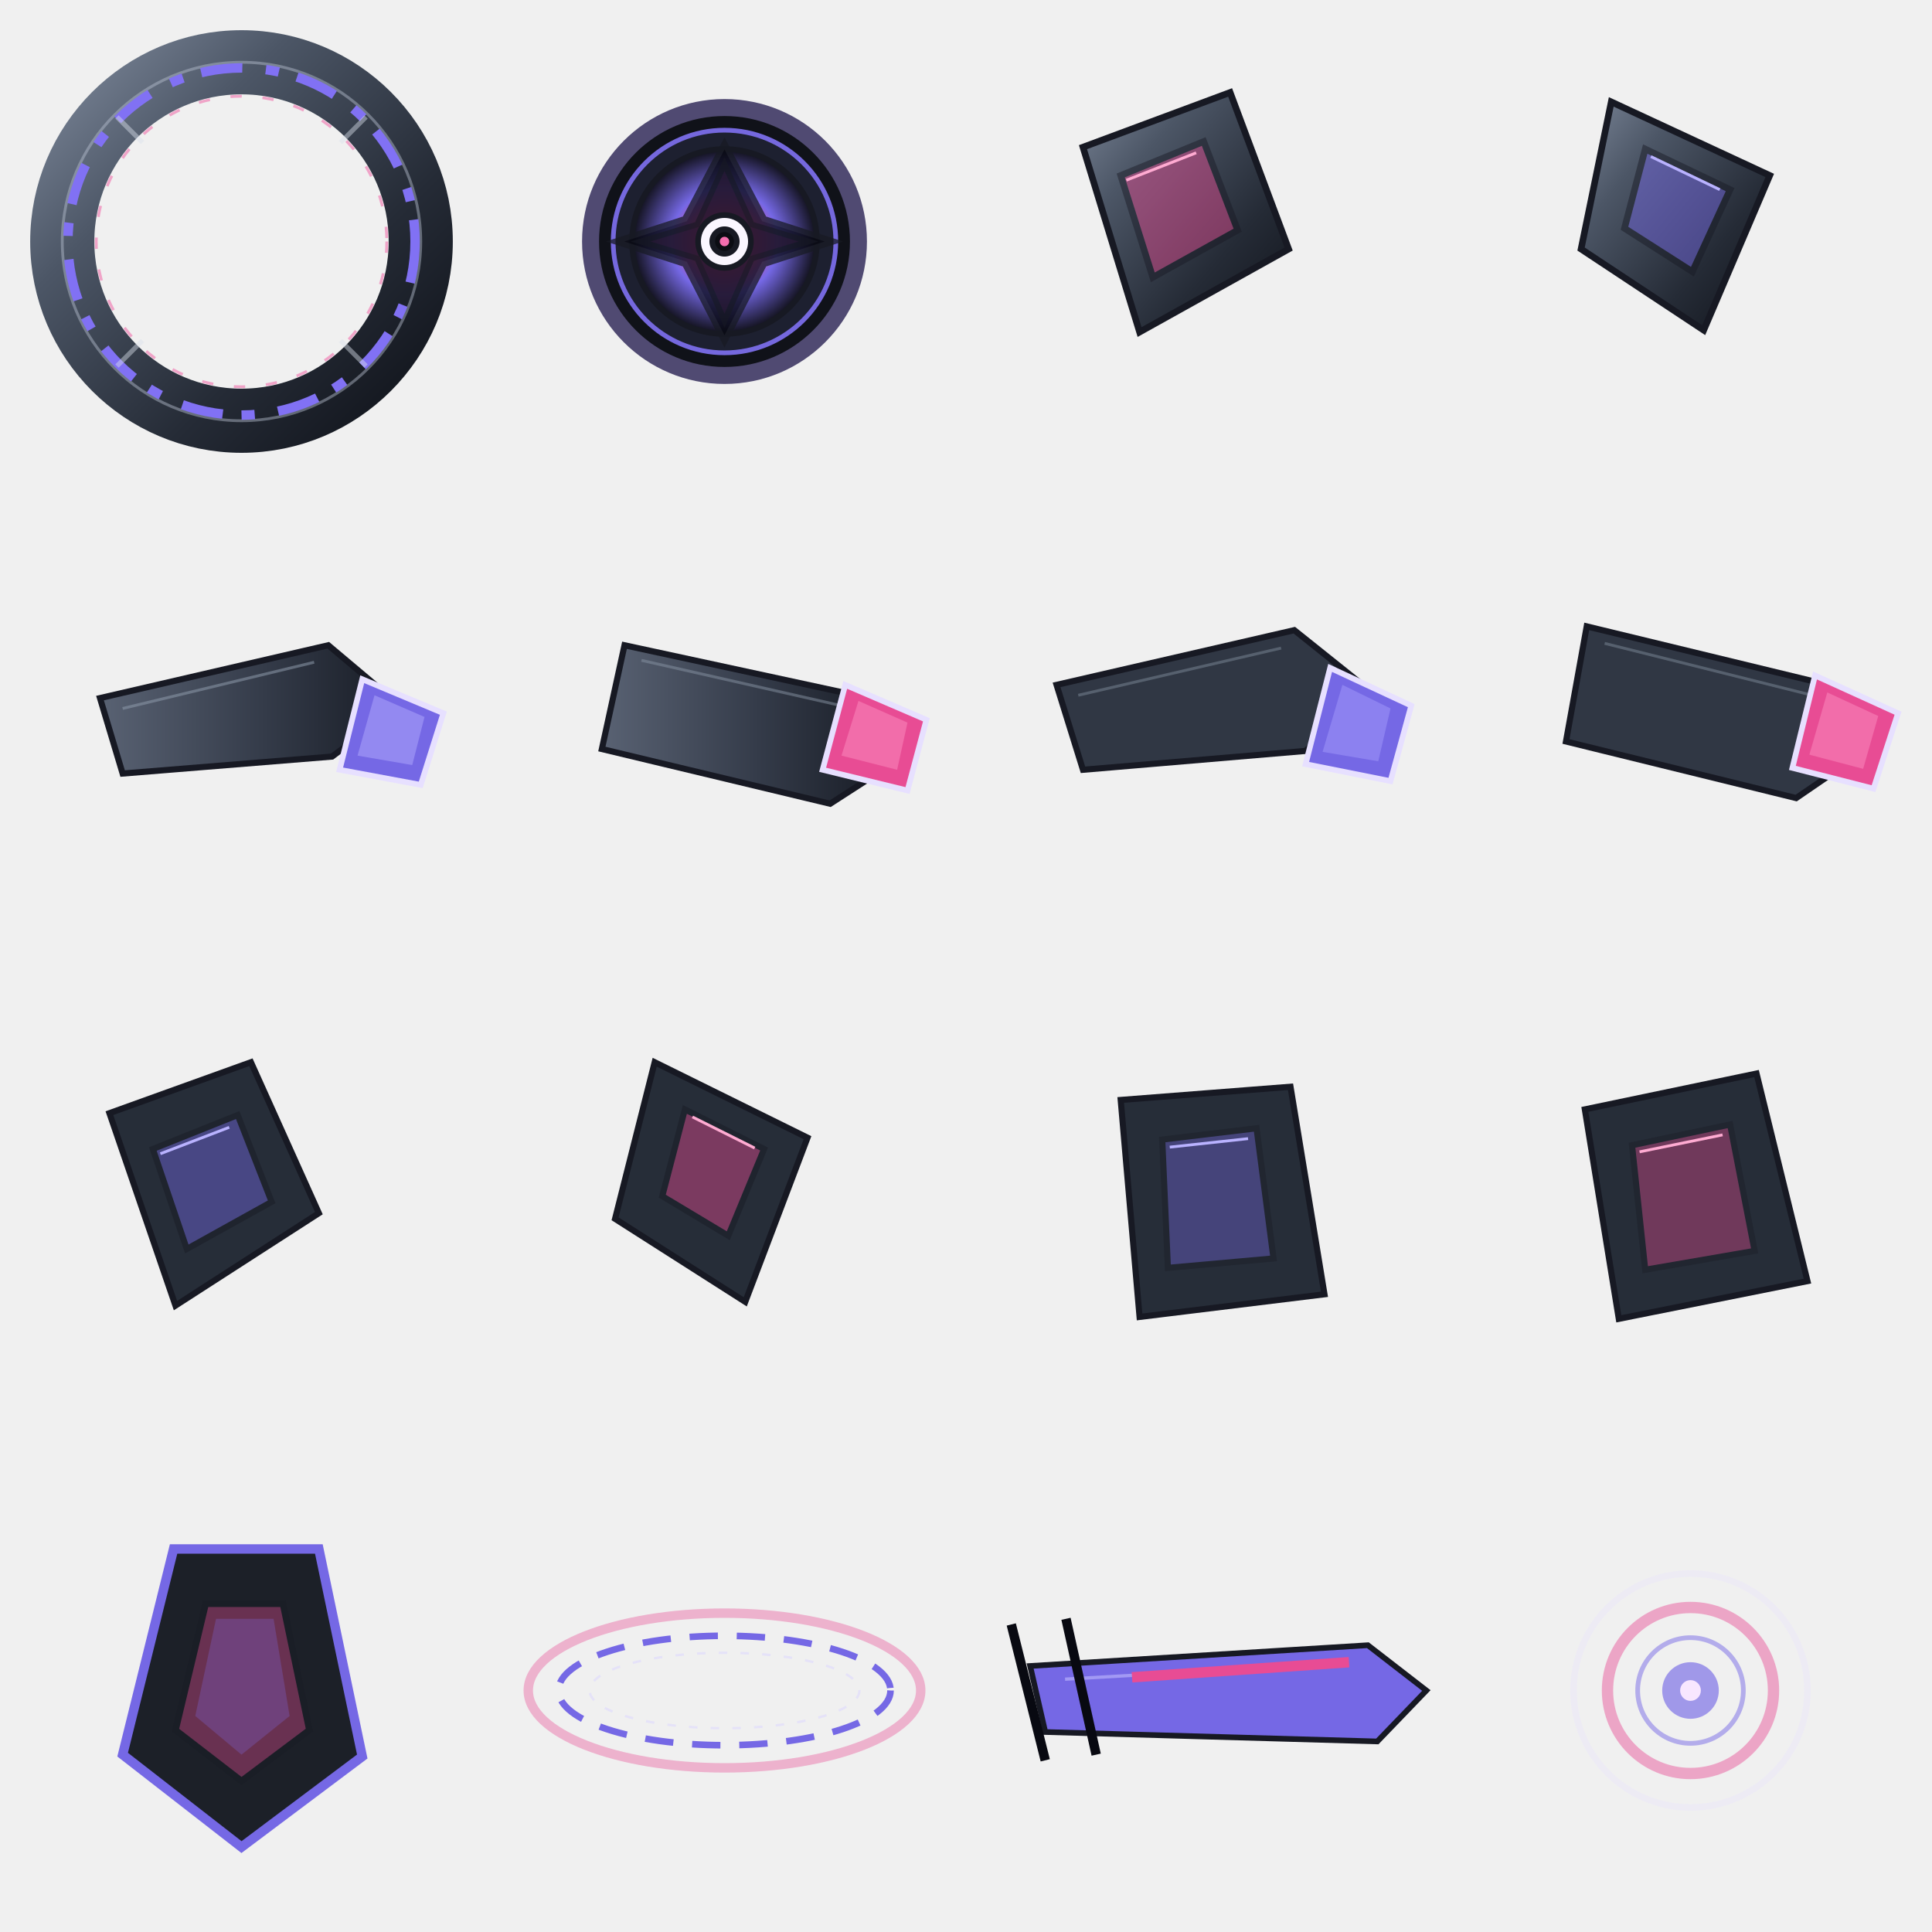
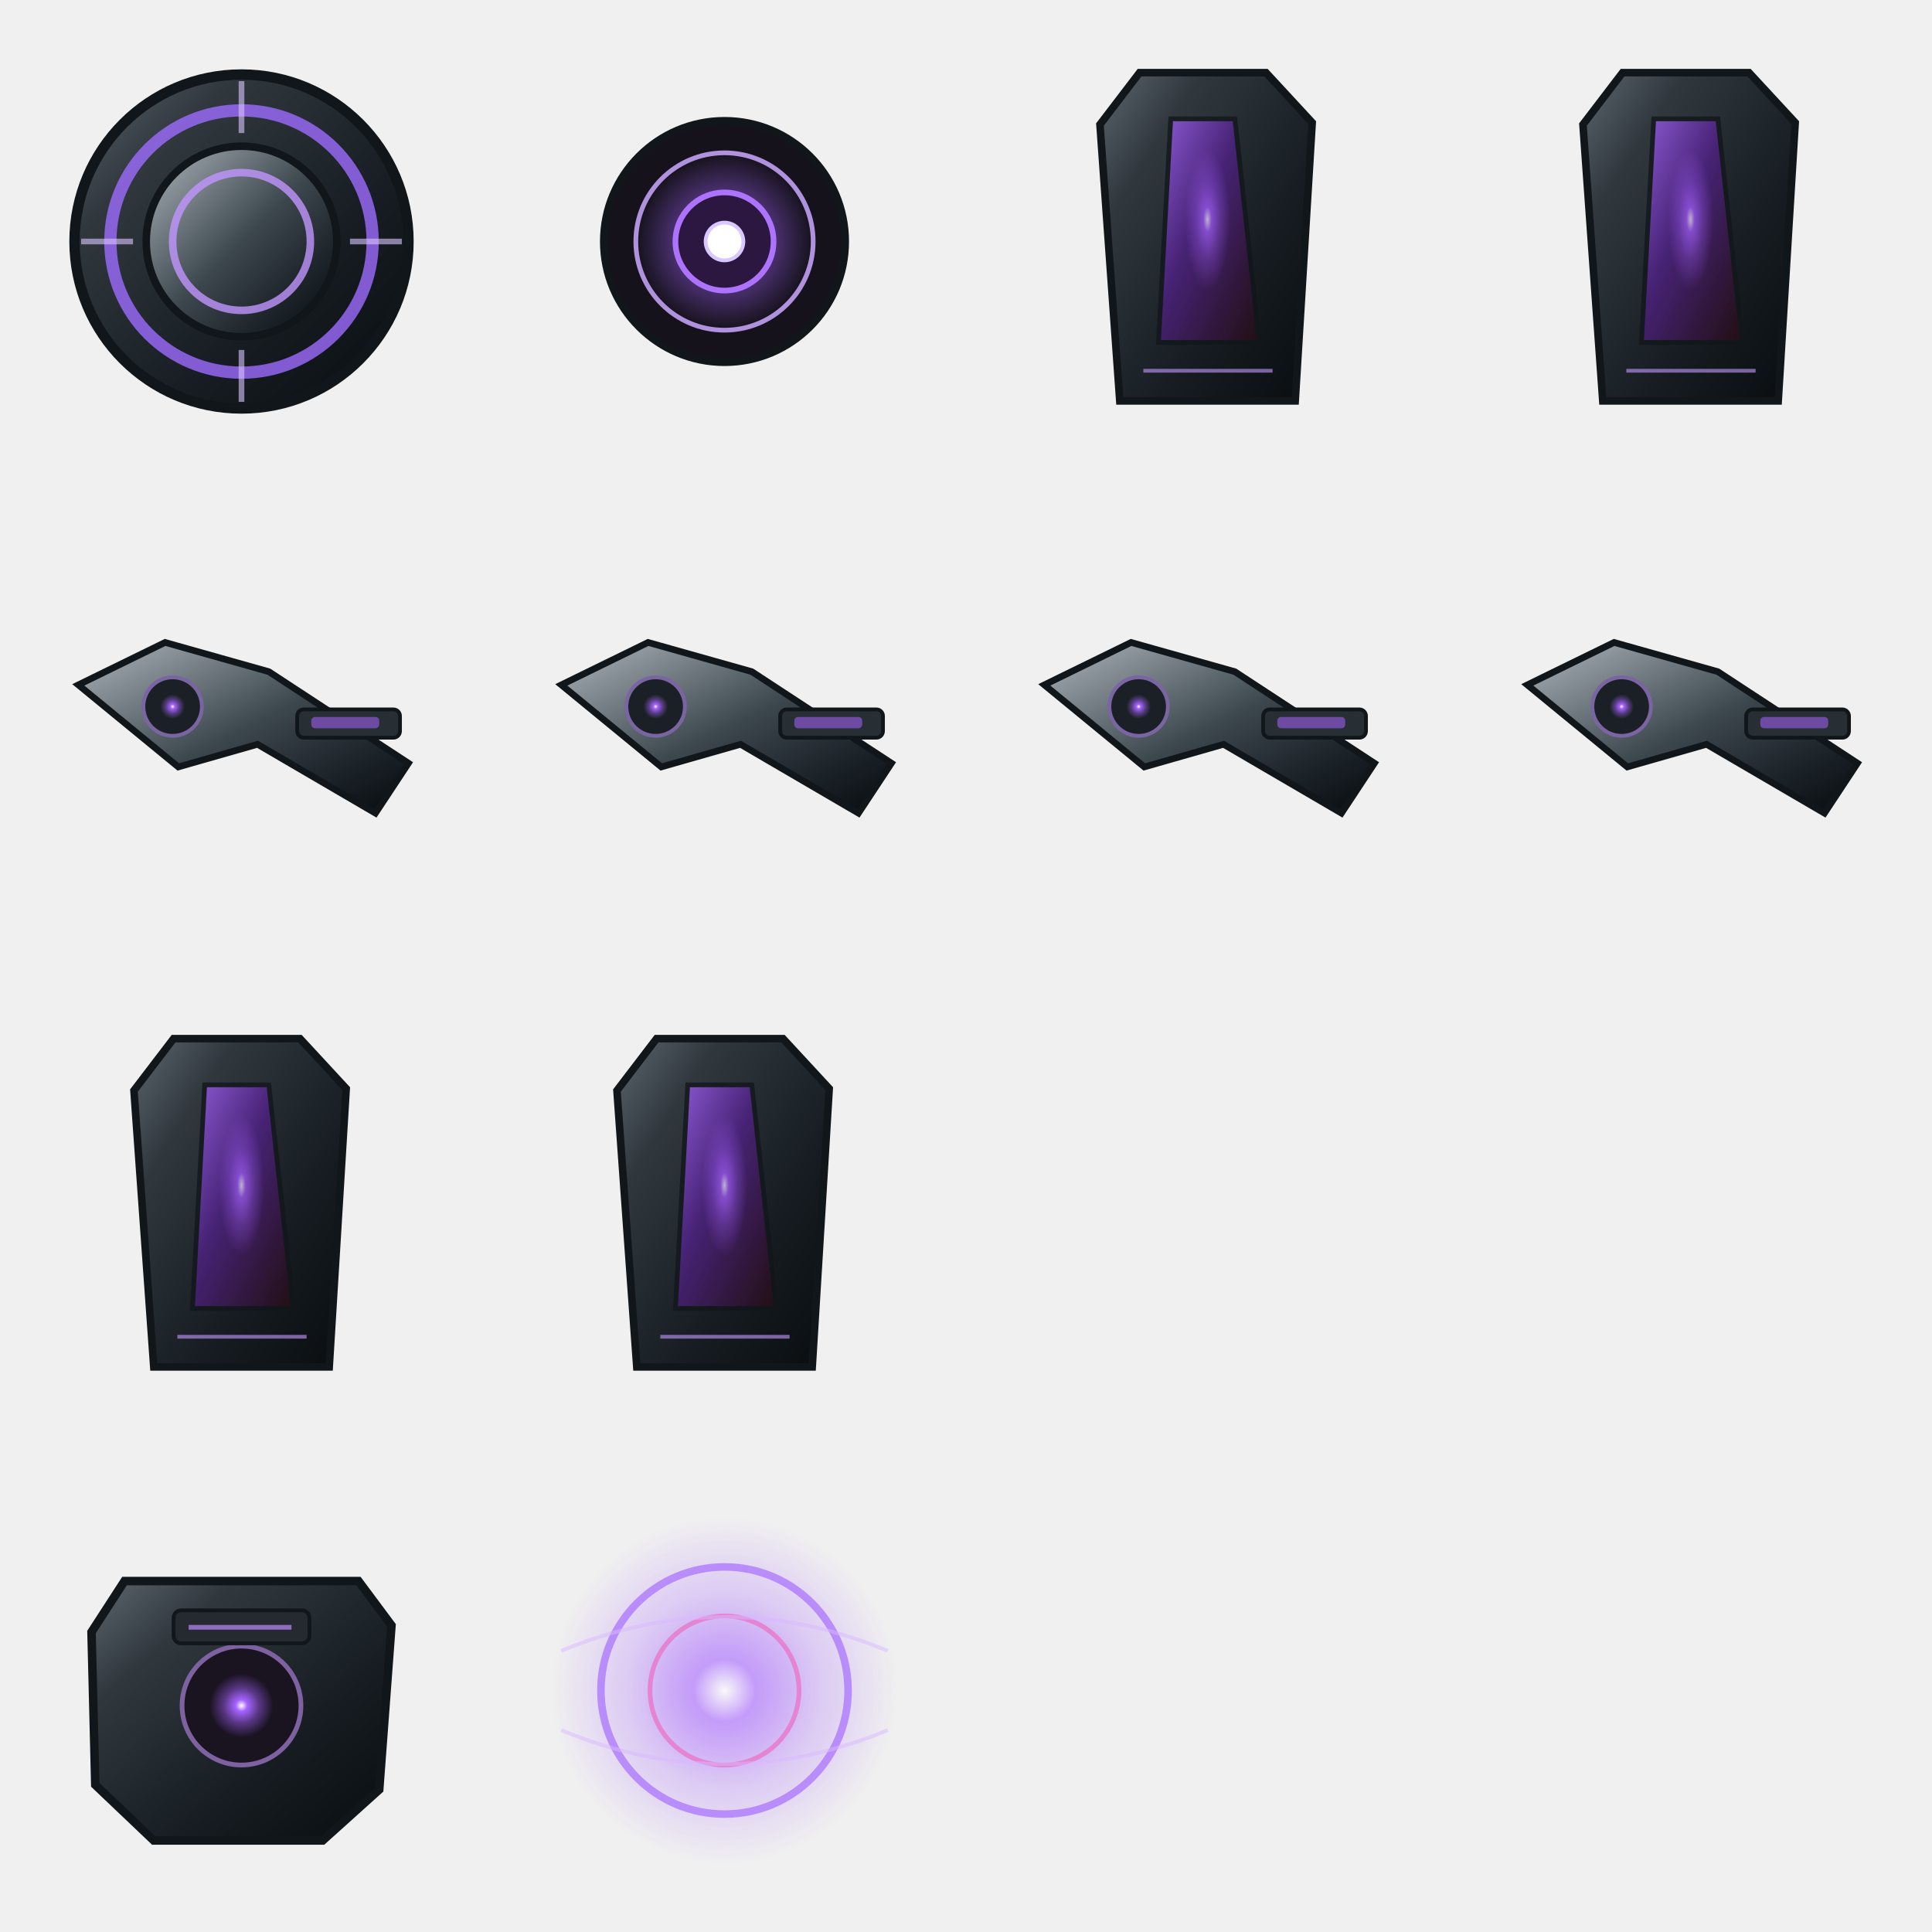
<svg xmlns="http://www.w3.org/2000/svg" width="2048" height="2048" viewBox="0 0 2048 2048">
  <defs>
-     <radialGradient id="i">
+     <linearGradient id="metal" x1="0" y1="0" x2="1" y2="1">
+       <stop stop-color="#e8ecee" />
+       <stop offset=".14" stop-color="#8f989f" />
+       <stop offset=".5" stop-color="#3d474e" />
+       <stop offset=".78" stop-color="#1b2228" />
+       <stop offset="1" stop-color="#070b0e" />
+     </linearGradient>
+     <linearGradient id="armor" x1="0" y1="0" x2="1" y2="1">
+       <stop stop-color="#5d676e" />
+       <stop offset=".24" stop-color="#30383e" />
+       <stop offset=".65" stop-color="#161c21" />
+       <stop offset="1" stop-color="#090d10" />
+     </linearGradient>
+     <linearGradient id="accent" x1="0" y1="0" x2="1" y2="1">
+       <stop stop-color="#a663ff" />
+       <stop offset=".42" stop-color="#52218a" />
+       <stop offset="1" stop-color="#250d10" />
+     </linearGradient>
+     <radialGradient id="glow">
      <stop stop-color="#fff" />
-       <stop offset=".12" stop-color="#ffd8f0" />
-       <stop offset=".28" stop-color="#f0529d" />
-       <stop offset=".58" stop-color="#7568e5" />
-       <stop offset="1" stop-color="#101019" />
+       <stop offset=".18" stop-color="#a663ff" />
+       <stop offset=".55" stop-color="#a663ff" stop-opacity=".45" />
+       <stop offset="1" stop-color="#a663ff" stop-opacity="0" />
    </radialGradient>
-     <linearGradient id="r" x1="0" y1="0" x2="1" y2="1">
-       <stop stop-color="#798496" />
-       <stop offset=".28" stop-color="#4c5666" />
-       <stop offset=".68" stop-color="#252b36" />
-       <stop offset="1" stop-color="#10131a" />
-     </linearGradient>
-     <linearGradient id="arm" x1="0" y1="0" x2="1" y2="0">
-       <stop stop-color="#596273" />
-       <stop offset=".55" stop-color="#343b49" />
-       <stop offset="1" stop-color="#171b24" />
-     </linearGradient>
  </defs>
  <g transform="translate(256 256)">
-     <circle r="190" fill="none" stroke="url(#r)" stroke-width="68" />
-     <circle r="190" fill="none" stroke="#b8c0d0" stroke-width="3" opacity=".45" />
-     <circle r="184" fill="none" stroke="#8171f4" stroke-width="10" stroke-dasharray="44 25 14 20" />
-     <circle r="154" fill="none" stroke="#f0529d" stroke-width="3" stroke-dasharray="12 22" opacity=".48" />
-     <path d="M-132-132 L-105-105 M132-132 L105-105 M132 132 L105 105 M-132 132 L-105 105" stroke="#dae1ec" stroke-width="5" opacity=".45" />
+     <circle cx="0" cy="0" r="177" fill="url(#armor)" stroke="#11161a" stroke-width="11" />
+     <circle cx="0" cy="0" r="139" fill="none" stroke="#9d6bff" stroke-width="13" opacity=".8" />
+     <circle cx="0" cy="0" r="101" fill="url(#metal)" stroke="#11161a" stroke-width="8" />
+     <circle cx="0" cy="0" r="73" fill="none" stroke="#c095ff" stroke-width="8" opacity=".8" />
+     <path d="M0-170 L0-115 M0 115 L0 170 M-170 0 L-115 0 M115 0 L170 0" fill="none" stroke="#d9c6ff" stroke-width="6" opacity=".6" />
  </g>
-   <g transform="translate(768 256)" stroke="#171923" stroke-width="6">
-     <circle r="142" fill="#101219" stroke="#504a72" stroke-width="18" />
-     <circle r="118" fill="#1d2030" stroke="#7568de" stroke-width="5" />
-     <circle r="98" fill="url(#i)" />
-     <path d="M0-104 L42-24 L116 0 L42 24 L0 106 L-42 24 L-116 0 L-42-24Z" fill="#070811" opacity=".74" />
-     <path d="M0-82 L29-18 L89 0 L29 18 L0 84 L-29 18 L-89 0 L-29-18Z" fill="#2a1834" opacity=".62" />
-     <circle r="28" fill="#faf6ff" />
-     <circle r="13" fill="#0b0c13" />
-     <circle r="5" fill="#f46daf" stroke="none" />
+   <g transform="translate(768 256)">
+     <circle cx="0" cy="0" r="128" fill="#15121b" stroke="#11161a" stroke-width="8" />
+     <circle cx="0" cy="0" r="94" fill="url(#glow)" stroke="#cba7ff" stroke-width="5" opacity=".85" />
+     <circle cx="0" cy="0" r="52" fill="#2b1740" stroke="#ad73ff" stroke-width="6" />
+     <circle cx="0" cy="0" r="20" fill="#fff" stroke="#d9c8ff" stroke-width="4" />
  </g>
-   <g transform="translate(1280 256)" stroke="#171923" stroke-width="7">
-     <path d="M-132-100 L24-158 L86 8 L-72 96Z" fill="url(#r)" />
-     <path d="M-92-70 L-4-106 L32-12 L-58 38Z" fill="#e94c94" opacity=".46" />
-     <path d="M-86-65 L-12-94" stroke="#ffabd2" stroke-width="3" />
+   <g transform="translate(1280 256)">
+     <path d="M-72-179 L62-179 L111-126 L93 169 L-93 169 L-114-124Z" fill="url(#armor)" stroke="#11161a" stroke-width="8" />
+     <path d="M-39-130 L29-130 L55 107 L-52 107Z" fill="url(#accent)" stroke="#11161a" stroke-width="5" opacity=".78" />
+     <rect x="-24" y="-98" width="48" height="149" rx="11" fill="url(#glow)" opacity=".65" />
+     <path d="M-68 137 L69 137" fill="none" stroke="#c49aff" stroke-width="4" opacity=".6" />
  </g>
-   <g transform="translate(1792 256)" stroke="#171923" stroke-width="7">
-     <path d="M-84-148 L84-70 L14 94 L-116 8Z" fill="url(#r)" />
-     <path d="M-48-98 L42-55 L2 32 L-70-14Z" fill="#7568e5" opacity=".48" />
-     <path d="M-42-90 L31-55" stroke="#b9b2ff" stroke-width="3" />
+   <g transform="translate(1792 256)">
+     <path d="M-72-179 L62-179 L111-126 L93 169 L-93 169 L-114-124Z" fill="url(#armor)" stroke="#11161a" stroke-width="8" />
+     <path d="M-39-130 L29-130 L55 107 L-52 107Z" fill="url(#accent)" stroke="#11161a" stroke-width="5" opacity=".78" />
+     <rect x="-24" y="-98" width="48" height="149" rx="11" fill="url(#glow)" opacity=".65" />
+     <path d="M-68 137 L69 137" fill="none" stroke="#c49aff" stroke-width="4" opacity=".6" />
  </g>
-   <g transform="translate(256 768)" stroke="#171923" stroke-width="6.5">
-     <path d="M-150-28 L92-84 L168-20 L96 34 L-126 52Z" fill="url(#arm)" />
-     <path d="M-126-17 L77-66" stroke="#8d99aa" stroke-width="3" opacity=".55" />
-     <polygon points="128,-48 214,-12 190,64 104,48" fill="#7568e5" stroke="#e7e0ff" stroke-width="6" />
-     <polygon points="141,-31 194,-8 181,43 123,33" fill="#b8b1ff" opacity=".45" stroke="none" />
+   <g transform="translate(256 768)">
+     <path d="M-173-42 L-81-87 L29-56 L177 41 L142 94 L17 21 L-67 45Z" fill="url(#metal)" stroke="#11161a" stroke-width="7" />
+     <circle cx="-73" cy="-19" r="31" fill="#1a2025" stroke="#7a64a1" stroke-width="4" />
+     <circle cx="-73" cy="-19" r="13" fill="url(#glow)" />
+     <rect x="59" y="-16" width="109" height="30" rx="7" fill="#272e34" stroke="#11161a" stroke-width="4" />
+     <rect x="74" y="-8" width="72" height="12" rx="4" fill="#a663ff" opacity=".55" />
  </g>
-   <g transform="translate(768 768)" stroke="#171923" stroke-width="6.5">
-     <path d="M-106-84 L144-30 L174 44 L112 84 L-130 26Z" fill="url(#arm)" />
-     <path d="M-88-68 L128-19" stroke="#8794a4" stroke-width="3" opacity=".5" />
-     <polygon points="128,-42 214,-5 194,70 104,48" fill="#e84c94" stroke="#e7e0ff" stroke-width="6" />
-     <polygon points="142,-25 194,-2 183,48 124,33" fill="#ff9ac7" opacity=".42" stroke="none" />
+   <g transform="translate(768 768)">
+     <path d="M-173-42 L-81-87 L29-56 L177 41 L142 94 L17 21 L-67 45Z" fill="url(#metal)" stroke="#11161a" stroke-width="7" />
+     <circle cx="-73" cy="-19" r="31" fill="#1a2025" stroke="#7a64a1" stroke-width="4" />
+     <circle cx="-73" cy="-19" r="13" fill="url(#glow)" />
+     <rect x="59" y="-16" width="109" height="30" rx="7" fill="#272e34" stroke="#11161a" stroke-width="4" />
+     <rect x="74" y="-8" width="72" height="12" rx="4" fill="#a663ff" opacity=".55" />
  </g>
-   <g transform="translate(1280 768)" stroke="#171923" stroke-width="6.5">
-     <path d="M-160-42 L92-100 L172-36 L104 28 L-132 48Z" fill="#303744" />
-     <path d="M-137-31 L78-81" stroke="#7c8998" stroke-width="3" opacity=".5" />
-     <polygon points="130,-60 216,-20 194,60 104,42" fill="#7568e5" stroke="#e7e0ff" stroke-width="6" />
-     <polygon points="143,-42 194,-17 181,39 122,29" fill="#aca5ff" opacity=".42" stroke="none" />
+   <g transform="translate(1280 768)">
+     <path d="M-173-42 L-81-87 L29-56 L177 41 L142 94 L17 21 L-67 45Z" fill="url(#metal)" stroke="#11161a" stroke-width="7" />
+     <circle cx="-73" cy="-19" r="31" fill="#1a2025" stroke="#7a64a1" stroke-width="4" />
+     <circle cx="-73" cy="-19" r="13" fill="url(#glow)" />
+     <rect x="59" y="-16" width="109" height="30" rx="7" fill="#272e34" stroke="#11161a" stroke-width="4" />
+     <rect x="74" y="-8" width="72" height="12" rx="4" fill="#a663ff" opacity=".55" />
  </g>
-   <g transform="translate(1792 768)" stroke="#171923" stroke-width="6.5">
-     <path d="M-110-104 L146-42 L182 30 L112 78 L-132 18Z" fill="#303744" />
-     <path d="M-91-86 L129-31" stroke="#7c8998" stroke-width="3" opacity=".5" />
-     <polygon points="132,-52 220,-12 194,68 108,46" fill="#e84c94" stroke="#e7e0ff" stroke-width="6" />
-     <polygon points="145,-34 199,-9 183,47 126,32" fill="#ff9bc8" opacity=".42" stroke="none" />
+   <g transform="translate(1792 768)">
+     <path d="M-173-42 L-81-87 L29-56 L177 41 L142 94 L17 21 L-67 45Z" fill="url(#metal)" stroke="#11161a" stroke-width="7" />
+     <circle cx="-73" cy="-19" r="31" fill="#1a2025" stroke="#7a64a1" stroke-width="4" />
+     <circle cx="-73" cy="-19" r="13" fill="url(#glow)" />
+     <rect x="59" y="-16" width="109" height="30" rx="7" fill="#272e34" stroke="#11161a" stroke-width="4" />
+     <rect x="74" y="-8" width="72" height="12" rx="4" fill="#a663ff" opacity=".55" />
  </g>
-   <g transform="translate(256 1280)" stroke="#171923" stroke-width="6.5">
-     <path d="M-140-100 L10-154 L82 6 L-70 104Z" fill="#262d38" />
-     <path d="M-94-62 L-4-98 L32-6 L-58 44Z" fill="#7568e5" opacity=".44" />
-     <path d="M-86-57 L-13-85" stroke="#b9b2ff" stroke-width="3" />
+   <g transform="translate(256 1280)">
+     <path d="M-72-179 L62-179 L111-126 L93 169 L-93 169 L-114-124Z" fill="url(#armor)" stroke="#11161a" stroke-width="8" />
+     <path d="M-39-130 L29-130 L55 107 L-52 107Z" fill="url(#accent)" stroke="#11161a" stroke-width="5" opacity=".78" />
+     <rect x="-24" y="-98" width="48" height="149" rx="11" fill="url(#glow)" opacity=".65" />
+     <path d="M-68 137 L69 137" fill="none" stroke="#c49aff" stroke-width="4" opacity=".6" />
  </g>
-   <g transform="translate(768 1280)" stroke="#171923" stroke-width="6.5">
-     <path d="M-74-154 L88-74 L22 100 L-116 12Z" fill="#262d38" />
-     <path d="M-42-104 L42-62 L4 30 L-66-12Z" fill="#e84c94" opacity=".44" />
-     <path d="M-34-96 L32-63" stroke="#ffabd2" stroke-width="3" />
+   <g transform="translate(768 1280)">
+     <path d="M-72-179 L62-179 L111-126 L93 169 L-93 169 L-114-124Z" fill="url(#armor)" stroke="#11161a" stroke-width="8" />
+     <path d="M-39-130 L29-130 L55 107 L-52 107Z" fill="url(#accent)" stroke="#11161a" stroke-width="5" opacity=".78" />
+     <rect x="-24" y="-98" width="48" height="149" rx="11" fill="url(#glow)" opacity=".65" />
+     <path d="M-68 137 L69 137" fill="none" stroke="#c49aff" stroke-width="4" opacity=".6" />
  </g>
-   <g transform="translate(1280 1280)" stroke="#171923" stroke-width="6.5">
-     <path d="M-92-114 L88-128 L124 92 L-72 116Z" fill="#262d38" />
-     <path d="M-48-72 L52-84 L70 54 L-42 64Z" fill="#7568e5" opacity=".38" />
-     <path d="M-40-64 L43-73" stroke="#b9b2ff" stroke-width="3" />
-   </g>
-   <g transform="translate(1792 1280)" stroke="#171923" stroke-width="6.5">
-     <path d="M-112-104 L70-142 L124 78 L-76 118Z" fill="#262d38" />
-     <path d="M-62-66 L42-88 L68 46 L-48 66Z" fill="#e84c94" opacity=".38" />
-     <path d="M-54-59 L34-77" stroke="#ffabd2" stroke-width="3" />
-   </g>
-   <g transform="translate(256 1792)" stroke="#171923" stroke-width="7">
-     <path d="M-72-150 L82-150 L128 70 L0 166 L-126 68Z" fill="#1c2028" stroke="#7568e5" stroke-width="10" />
-     <path d="M-38-92 L44-92 L72 42 L0 96 L-70 42Z" fill="#e84c94" opacity=".38" />
-     <path d="M-27-76 L34-76 L51 27 L0 68 L-49 27Z" fill="#7c6de9" opacity=".28" stroke="none" />
+   <g transform="translate(256 1792)">
+     <path d="M-124-116 L124-116 L159-69 L146 105 L86 159 L-93 159 L-155 100 L-159-62Z" fill="url(#armor)" stroke="#11161a" stroke-width="9" />
+     <circle cx="0" cy="16" r="63" fill="#1a1320" stroke="#7d61a0" stroke-width="5" />
+     <circle cx="0" cy="16" r="34" fill="url(#glow)" />
+     <rect x="-72" y="-85" width="144" height="35" rx="8" fill="#252a30" stroke="#11161a" stroke-width="4" />
+     <path d="M-56-67 L53-67" fill="none" stroke="#ba89ff" stroke-width="5" opacity=".7" />
  </g>
  <g transform="translate(768 1792)">
-     <ellipse rx="208" ry="82" fill="none" stroke="#e84c94" stroke-width="10" opacity=".38" />
-     <ellipse rx="176" ry="58" fill="none" stroke="#7568e5" stroke-width="7" stroke-dasharray="30 20" />
-     <ellipse rx="143" ry="40" fill="none" stroke="#d9d4ff" stroke-width="2.5" stroke-dasharray="9 14" opacity=".5" />
-   </g>
-   <g transform="translate(1280 1792)" stroke="#171923" stroke-width="6">
-     <path d="M-188-26 L170-48 L232 0 L180 54 L-172 44Z" fill="#7568e5" />
-     <path d="M-151-12 L147-29" stroke="#c2bbff" stroke-width="3.5" opacity=".58" />
-     <path d="M-80-14 L150-30" stroke="#e84c94" stroke-width="11" />
-     <path d="M-208-70 L-172 74M-150-76 L-118 68" stroke="#080911" stroke-width="10" />
-   </g>
-   <g transform="translate(1792 1792)">
-     <circle r="124" fill="none" stroke="#e7e0ff" stroke-width="7" opacity=".28" />
-     <circle r="88" fill="none" stroke="#e84c94" stroke-width="12" opacity=".46" />
-     <circle r="56" fill="none" stroke="#7568e5" stroke-width="5" opacity=".5" />
-     <circle r="30" fill="#7568e5" opacity=".65" />
-     <circle r="11" fill="#f8e7ff" />
+     <circle cx="0" cy="0" r="184" fill="url(#glow)" opacity=".6" />
+     <circle cx="0" cy="0" r="131" fill="none" stroke="#a66cff" stroke-width="8" opacity=".7" />
+     <circle cx="0" cy="0" r="79" fill="none" stroke="#ef63bb" stroke-width="5" opacity=".62" />
+     <path d="M-173-42 Q0-114 173-42 M-173 42 Q0 114 173 42" fill="none" stroke="#d9b8ff" stroke-width="4" opacity=".5" />
  </g>
</svg>
